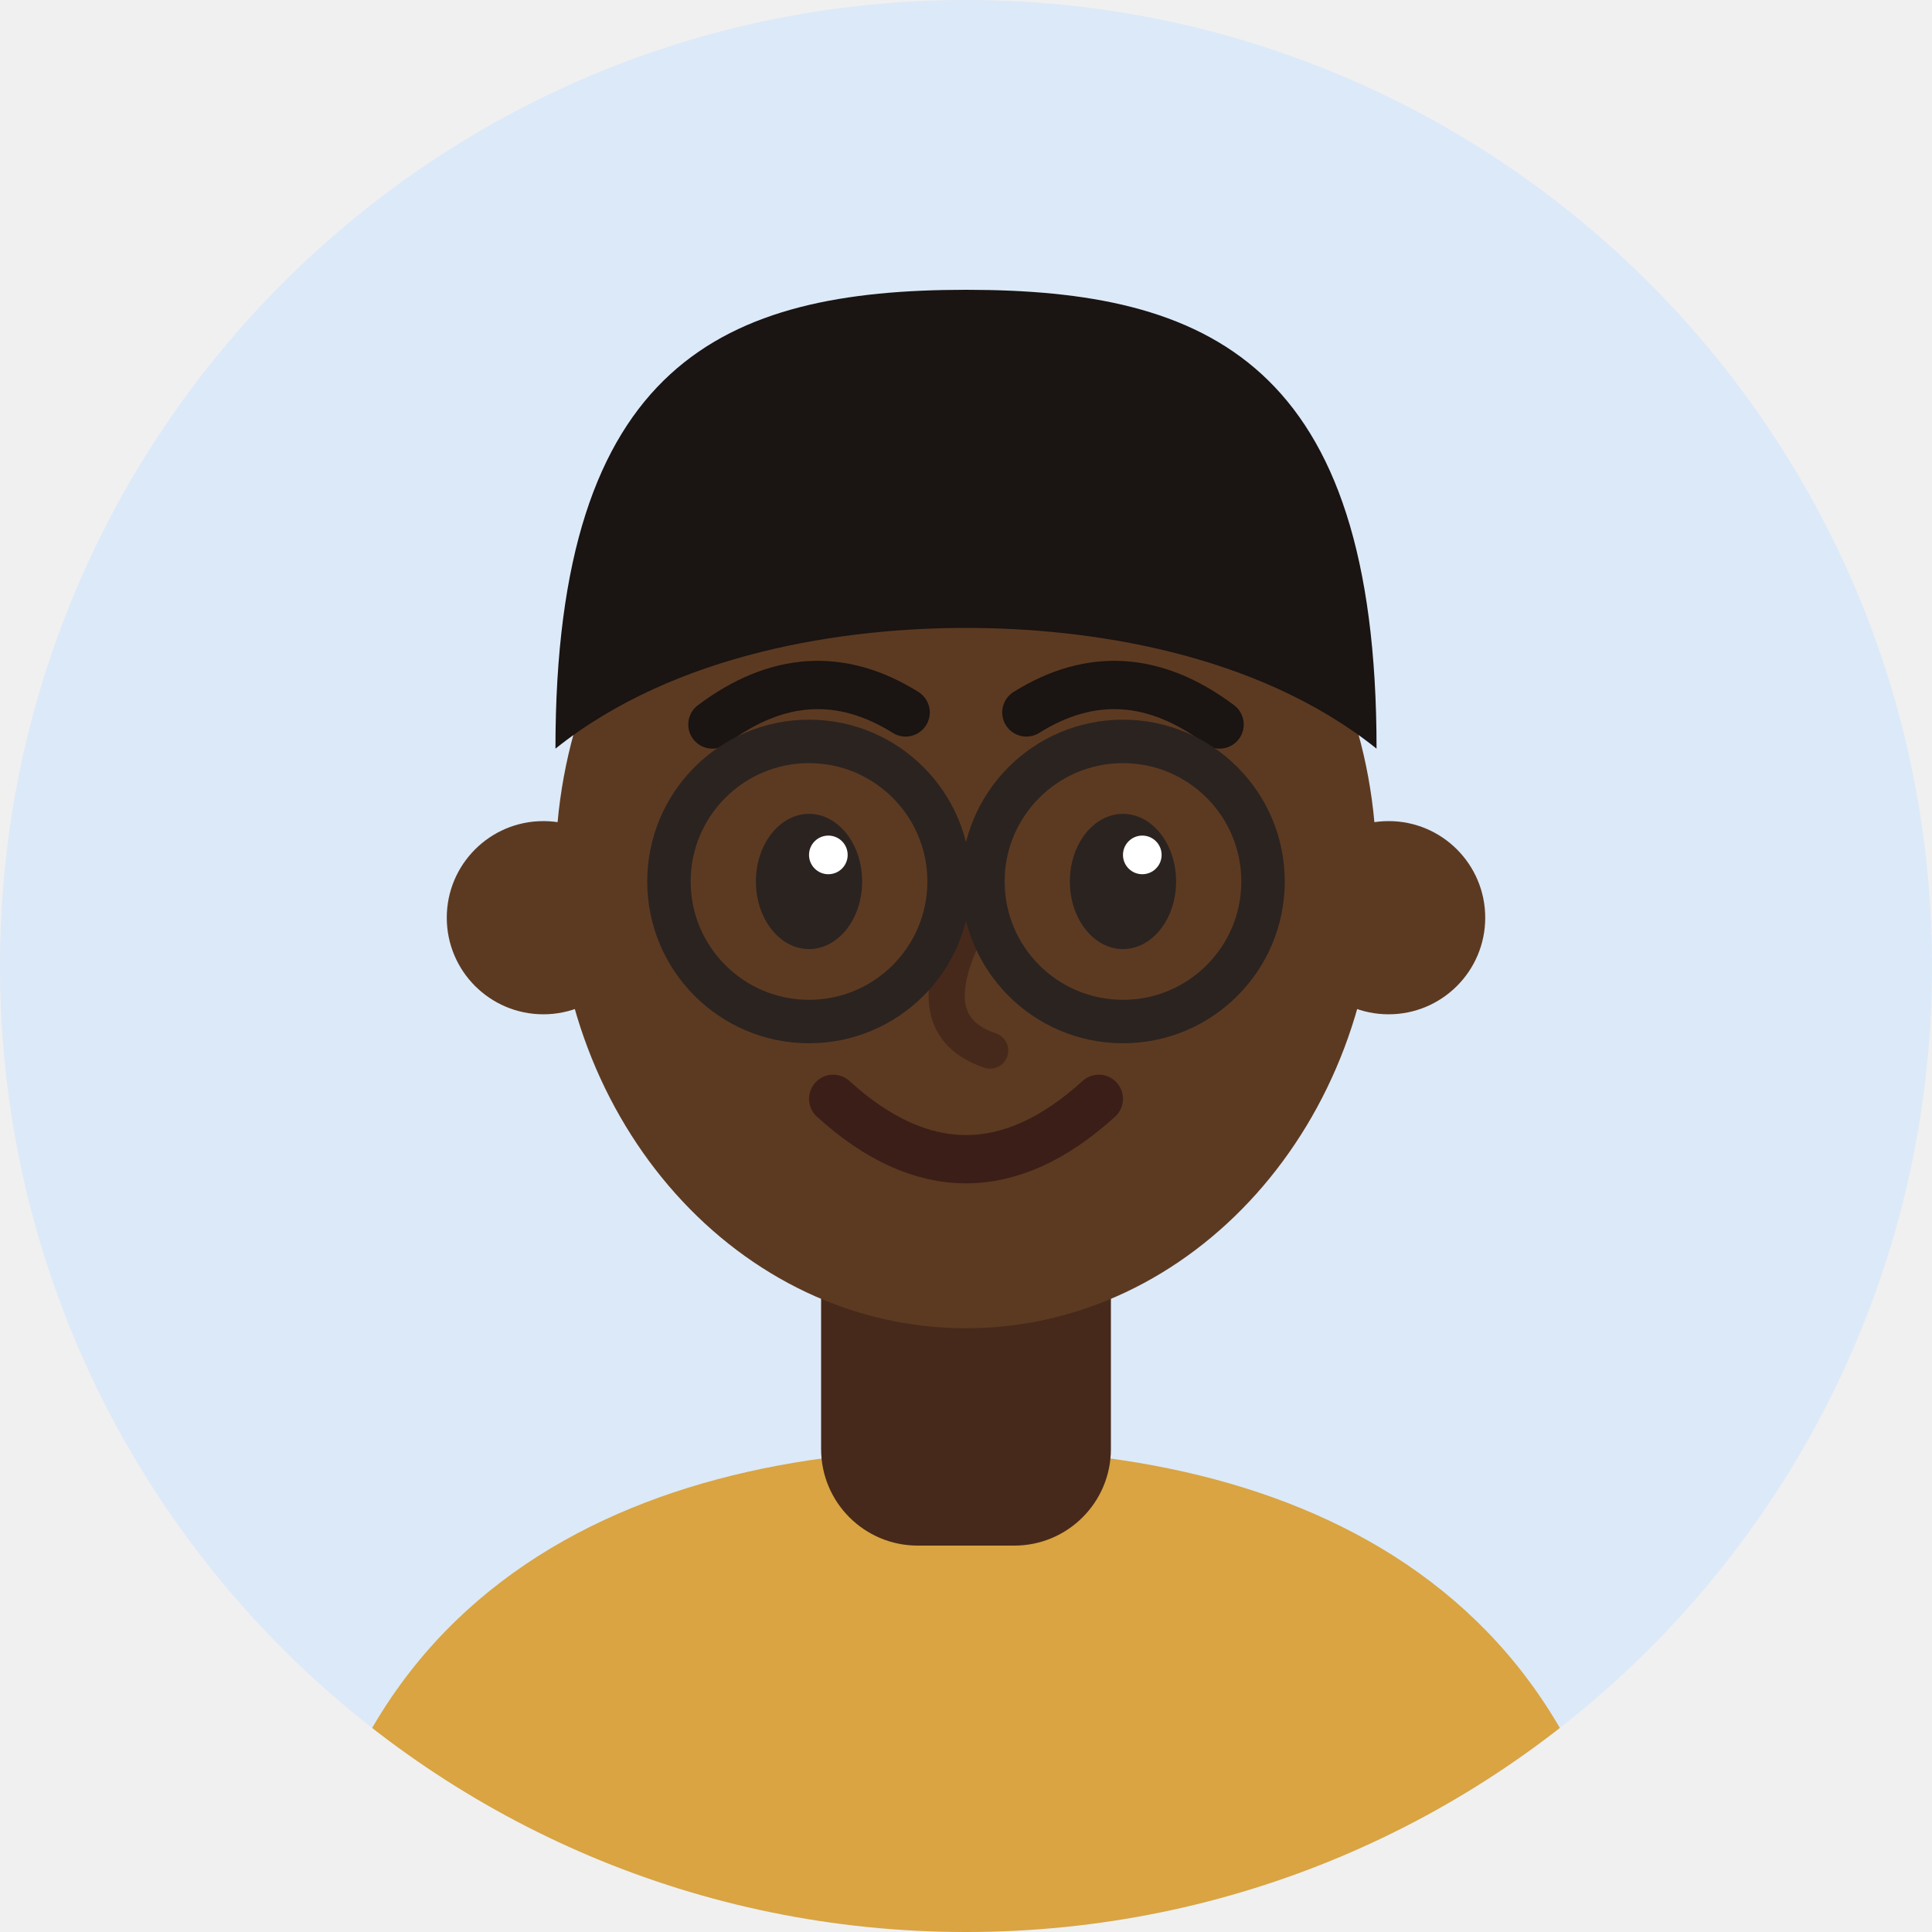
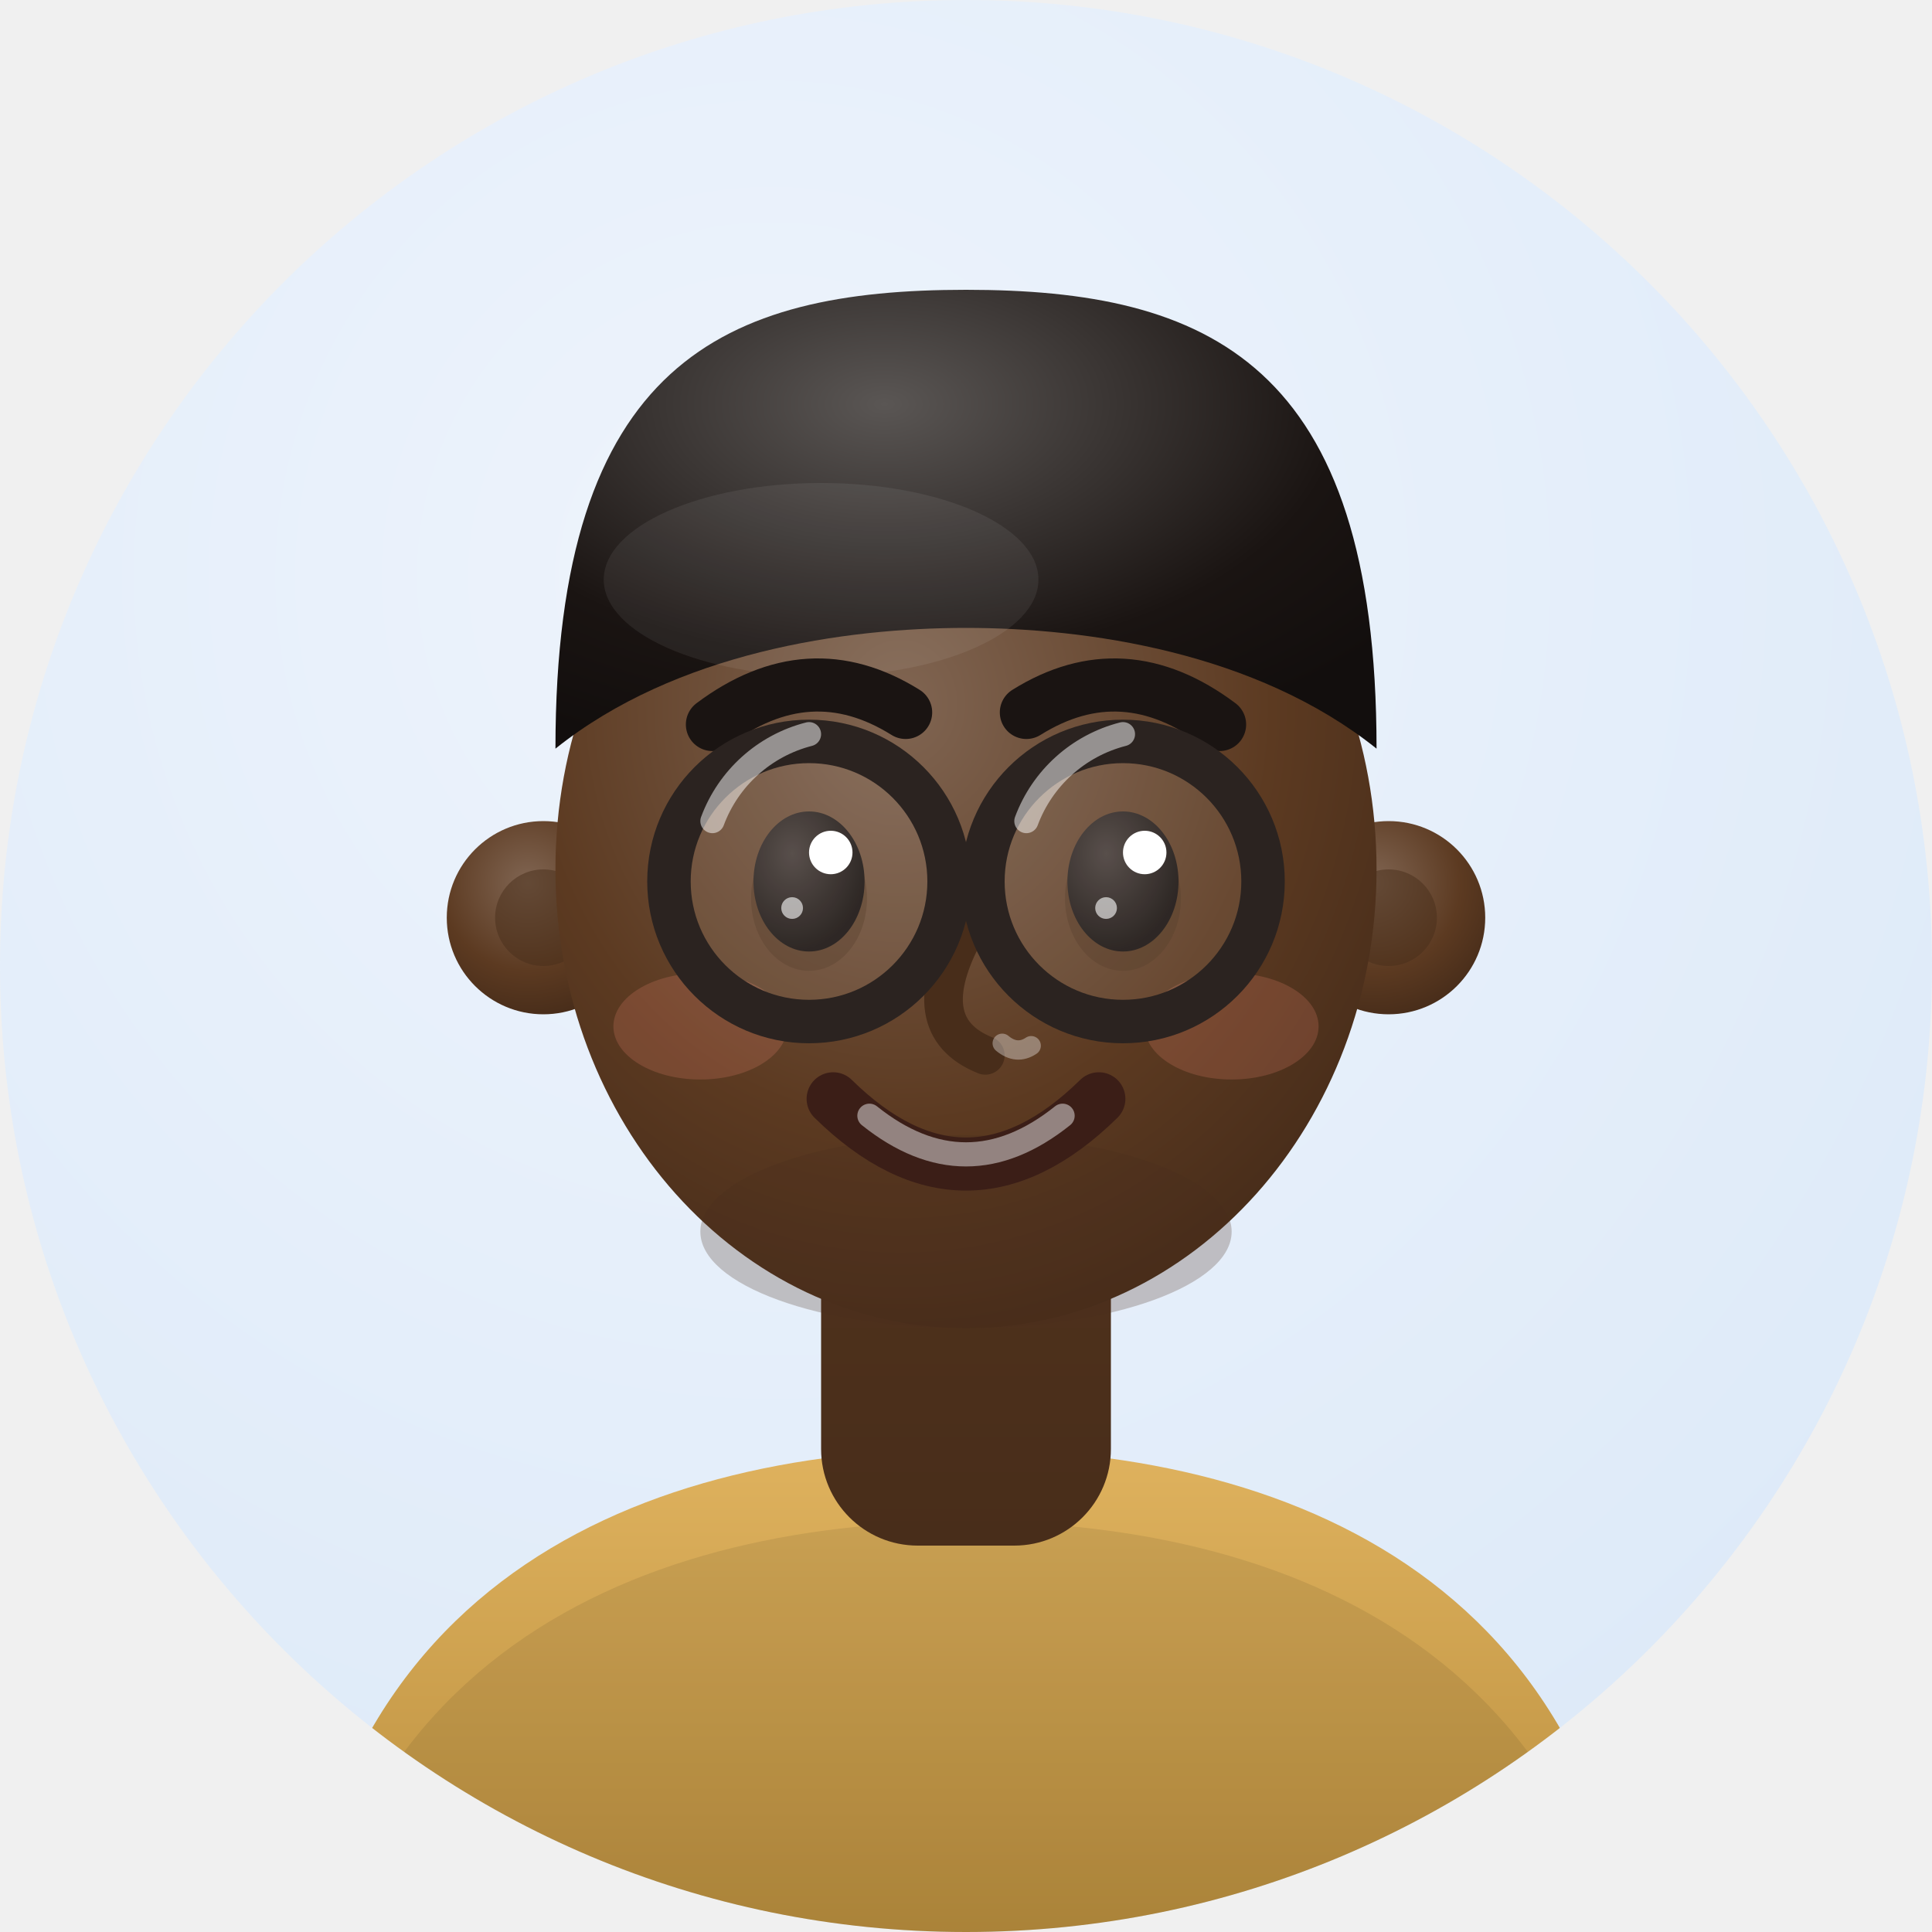
<svg xmlns="http://www.w3.org/2000/svg" viewBox="0 0 80 80">
  <defs>
    <clipPath id="c">
      <circle cx="40" cy="40" r="40" />
    </clipPath>
+     <radialGradient id="bgg" cx="40%" cy="30%" r="80%">
+       <stop offset="0" stop-color="#EEF4FC" />
+       <stop offset="1" stop-color="#DCE9F8" />
+     </radialGradient>
+     <radialGradient id="sg" cx="42%" cy="32%" r="70%">
+       <stop offset="0" stop-color="#806552" />
+       <stop offset=".65" stop-color="#5C3A21" />
+       <stop offset="1" stop-color="#482D1A" />
+     </radialGradient>
+     <linearGradient id="ng" x1="0" y1="0" x2="0" y2="1">
+       <stop offset="0" stop-color="#51331D" />
+       <stop offset="1" stop-color="#482D1A" />
+     </linearGradient>
+     <radialGradient id="hg" cx="40%" cy="25%" r="80%">
+       <stop offset="0" stop-color="#5A5654" />
+       <stop offset=".7" stop-color="#1A1412" />
+       <stop offset="1" stop-color="#120E0D" />
+     </radialGradient>
+     <radialGradient id="bean" cx="40%" cy="25%" r="80%">
+       <stop offset="0" stop-color="#A38BB8" />
+       <stop offset="1" stop-color="#7A5F90" />
+     </radialGradient>
+     <linearGradient id="tg" x1="0" y1="0" x2="0" y2="1">
+       <stop offset="0" stop-color="#DFB25E" />
+       <stop offset="1" stop-color="#AE8334" />
+     </linearGradient>
+     <radialGradient id="eg" cx="35%" cy="30%" r="70%">
+       <stop offset="0" stop-color="#4A403C" />
+       <stop offset="1" stop-color="#1C1512" />
+     </radialGradient>
  </defs>
-   <circle cx="40" cy="40" r="40" fill="#DCE9F8" />
+   <circle cx="40" cy="40" r="40" fill="url(#bgg)" />
  <g clip-path="url(#c)">
-     <path d="M12 86 C12 66 26 60 40 60 C54 60 68 66 68 86 Z" fill="#D9A441" />
-     <rect x="34" y="46" width="12" height="18" rx="4" fill="#46291A" />
-     <circle cx="22.5" cy="38" r="4" fill="#5C3A21" />
-     <circle cx="57.5" cy="38" r="4" fill="#5C3A21" />
-     <ellipse cx="40" cy="36" rx="17" ry="19" fill="#5C3A21" />
-     <path d="M23 31 C23 15 30 12 40 12 C50 12 57 15 57 31 C52 27 45 26 40 26 C35 26 28 27 23 31 Z" fill="#1A1412" />
-     <path d="M29.5 30 q4 -3 8 -0.5" stroke="#1A1412" stroke-width="2" fill="none" stroke-linecap="round" />
-     <path d="M50.5 30 q-4 -3 -8 -0.5" stroke="#1A1412" stroke-width="2" fill="none" stroke-linecap="round" />
-     <ellipse cx="33.5" cy="36.5" rx="2.2" ry="2.8" fill="#2B2320" />
-     <ellipse cx="46.5" cy="36.5" rx="2.2" ry="2.8" fill="#2B2320" />
-     <circle cx="34.3" cy="35.4" r=".8" fill="#fff" />
-     <circle cx="47.3" cy="35.4" r=".8" fill="#fff" />
-     <path d="M40 38.5 q-2 4 1 5" stroke="#46291A" stroke-width="1.5" fill="none" stroke-linecap="round" />
-     <path d="M34.5 45.5 q5.5 5 11 0" stroke="#3B1E17" stroke-width="2" fill="none" stroke-linecap="round" />
-     <circle cx="33.5" cy="36.5" r="5.8" stroke="#2B2320" stroke-width="1.8" fill="none" />
-     <circle cx="46.5" cy="36.5" r="5.8" stroke="#2B2320" stroke-width="1.8" fill="none" />
+     <path d="M12 86 C12 66 26 60 40 60 C54 60 68 66 68 86 Z" fill="url(#tg)" />
+     <path d="M12 86 C12 66 26 60 40 60 C54 60 68 66 68 86 Z" fill="#000" opacity=".08" transform="translate(0 3)" />
+     <rect x="34" y="46" width="12" height="18" rx="4" fill="url(#ng)" />
+     <circle cx="22.5" cy="38" r="4" fill="url(#sg)" />
+     <circle cx="57.5" cy="38" r="4" fill="url(#sg)" />
+     <circle cx="22.5" cy="38" r="2" fill="#482D1A" opacity=".5" />
+     <circle cx="57.5" cy="38" r="2" fill="#482D1A" opacity=".5" />
+     <ellipse cx="40" cy="36" rx="17" ry="19" fill="url(#sg)" />
+     <ellipse cx="40" cy="51" rx="11" ry="4" fill="#482D1A" opacity=".25" />
+     <path d="M23 31 C23 15 30 12 40 12 C50 12 57 15 57 31 C52 27 45 26 40 26 C35 26 28 27 23 31 Z" fill="url(#hg)" />
+     <ellipse cx="34" cy="24" rx="9" ry="4" fill="#fff" opacity=".07" />
+     <path d="M29.5 30 q4 -3 8 -0.5" stroke="#1A1412" stroke-width="2.2" fill="none" stroke-linecap="round" />
+     <path d="M50.5 30 q-4 -3 -8 -0.5" stroke="#1A1412" stroke-width="2.2" fill="none" stroke-linecap="round" />
+     <ellipse cx="33.5" cy="37.2" rx="2.4" ry="3" fill="#482D1A" opacity=".35" />
+     <ellipse cx="46.5" cy="37.2" rx="2.4" ry="3" fill="#482D1A" opacity=".35" />
+     <ellipse cx="33.5" cy="36.5" rx="2.3" ry="2.9" fill="url(#eg)" />
+     <ellipse cx="46.5" cy="36.5" rx="2.3" ry="2.9" fill="url(#eg)" />
+     <circle cx="34.4" cy="35.3" r=".9" fill="#fff" />
+     <circle cx="47.4" cy="35.3" r=".9" fill="#fff" />
+     <circle cx="32.8" cy="37.6" r=".45" fill="#fff" opacity=".6" />
+     <circle cx="45.8" cy="37.6" r=".45" fill="#fff" opacity=".6" />
+     <path d="M40 38.5 q-2.2 4 .8 5.2" stroke="#482D1A" stroke-width="1.6" fill="none" stroke-linecap="round" />
+     <path d="M41.5 43.2 q.6 .5 1.2 .1" stroke="#fff" stroke-width=".8" opacity=".35" fill="none" stroke-linecap="round" />
+     <path d="M34.5 45.5 q5.5 5.4 11 0" stroke="#3B1E17" stroke-width="2.2" fill="none" stroke-linecap="round" />
+     <path d="M36 46.2 q4 3.2 8 0" stroke="#fff" stroke-width="1" opacity=".45" fill="none" stroke-linecap="round" />
+     <ellipse cx="29" cy="42.5" rx="3.6" ry="2.2" fill="#E8836F" opacity=".22" />
+     <ellipse cx="51" cy="42.5" rx="3.6" ry="2.2" fill="#E8836F" opacity=".22" />
+     <circle cx="33.5" cy="36.5" r="5.8" stroke="#2B2320" stroke-width="1.8" fill="#fff" fill-opacity=".08" />
+     <circle cx="46.5" cy="36.5" r="5.8" stroke="#2B2320" stroke-width="1.8" fill="#fff" fill-opacity=".08" />
    <path d="M39.3 36.5 L40.7 36.5" stroke="#2B2320" stroke-width="1.8" stroke-linecap="round" />
+     <path d="M29.5 34 a5.8 5.8 0 0 1 4 -3.6" stroke="#fff" stroke-width="1" opacity=".5" fill="none" stroke-linecap="round" />
+     <path d="M42.5 34 a5.8 5.8 0 0 1 4 -3.6" stroke="#fff" stroke-width="1" opacity=".5" fill="none" stroke-linecap="round" />
  </g>
</svg>
